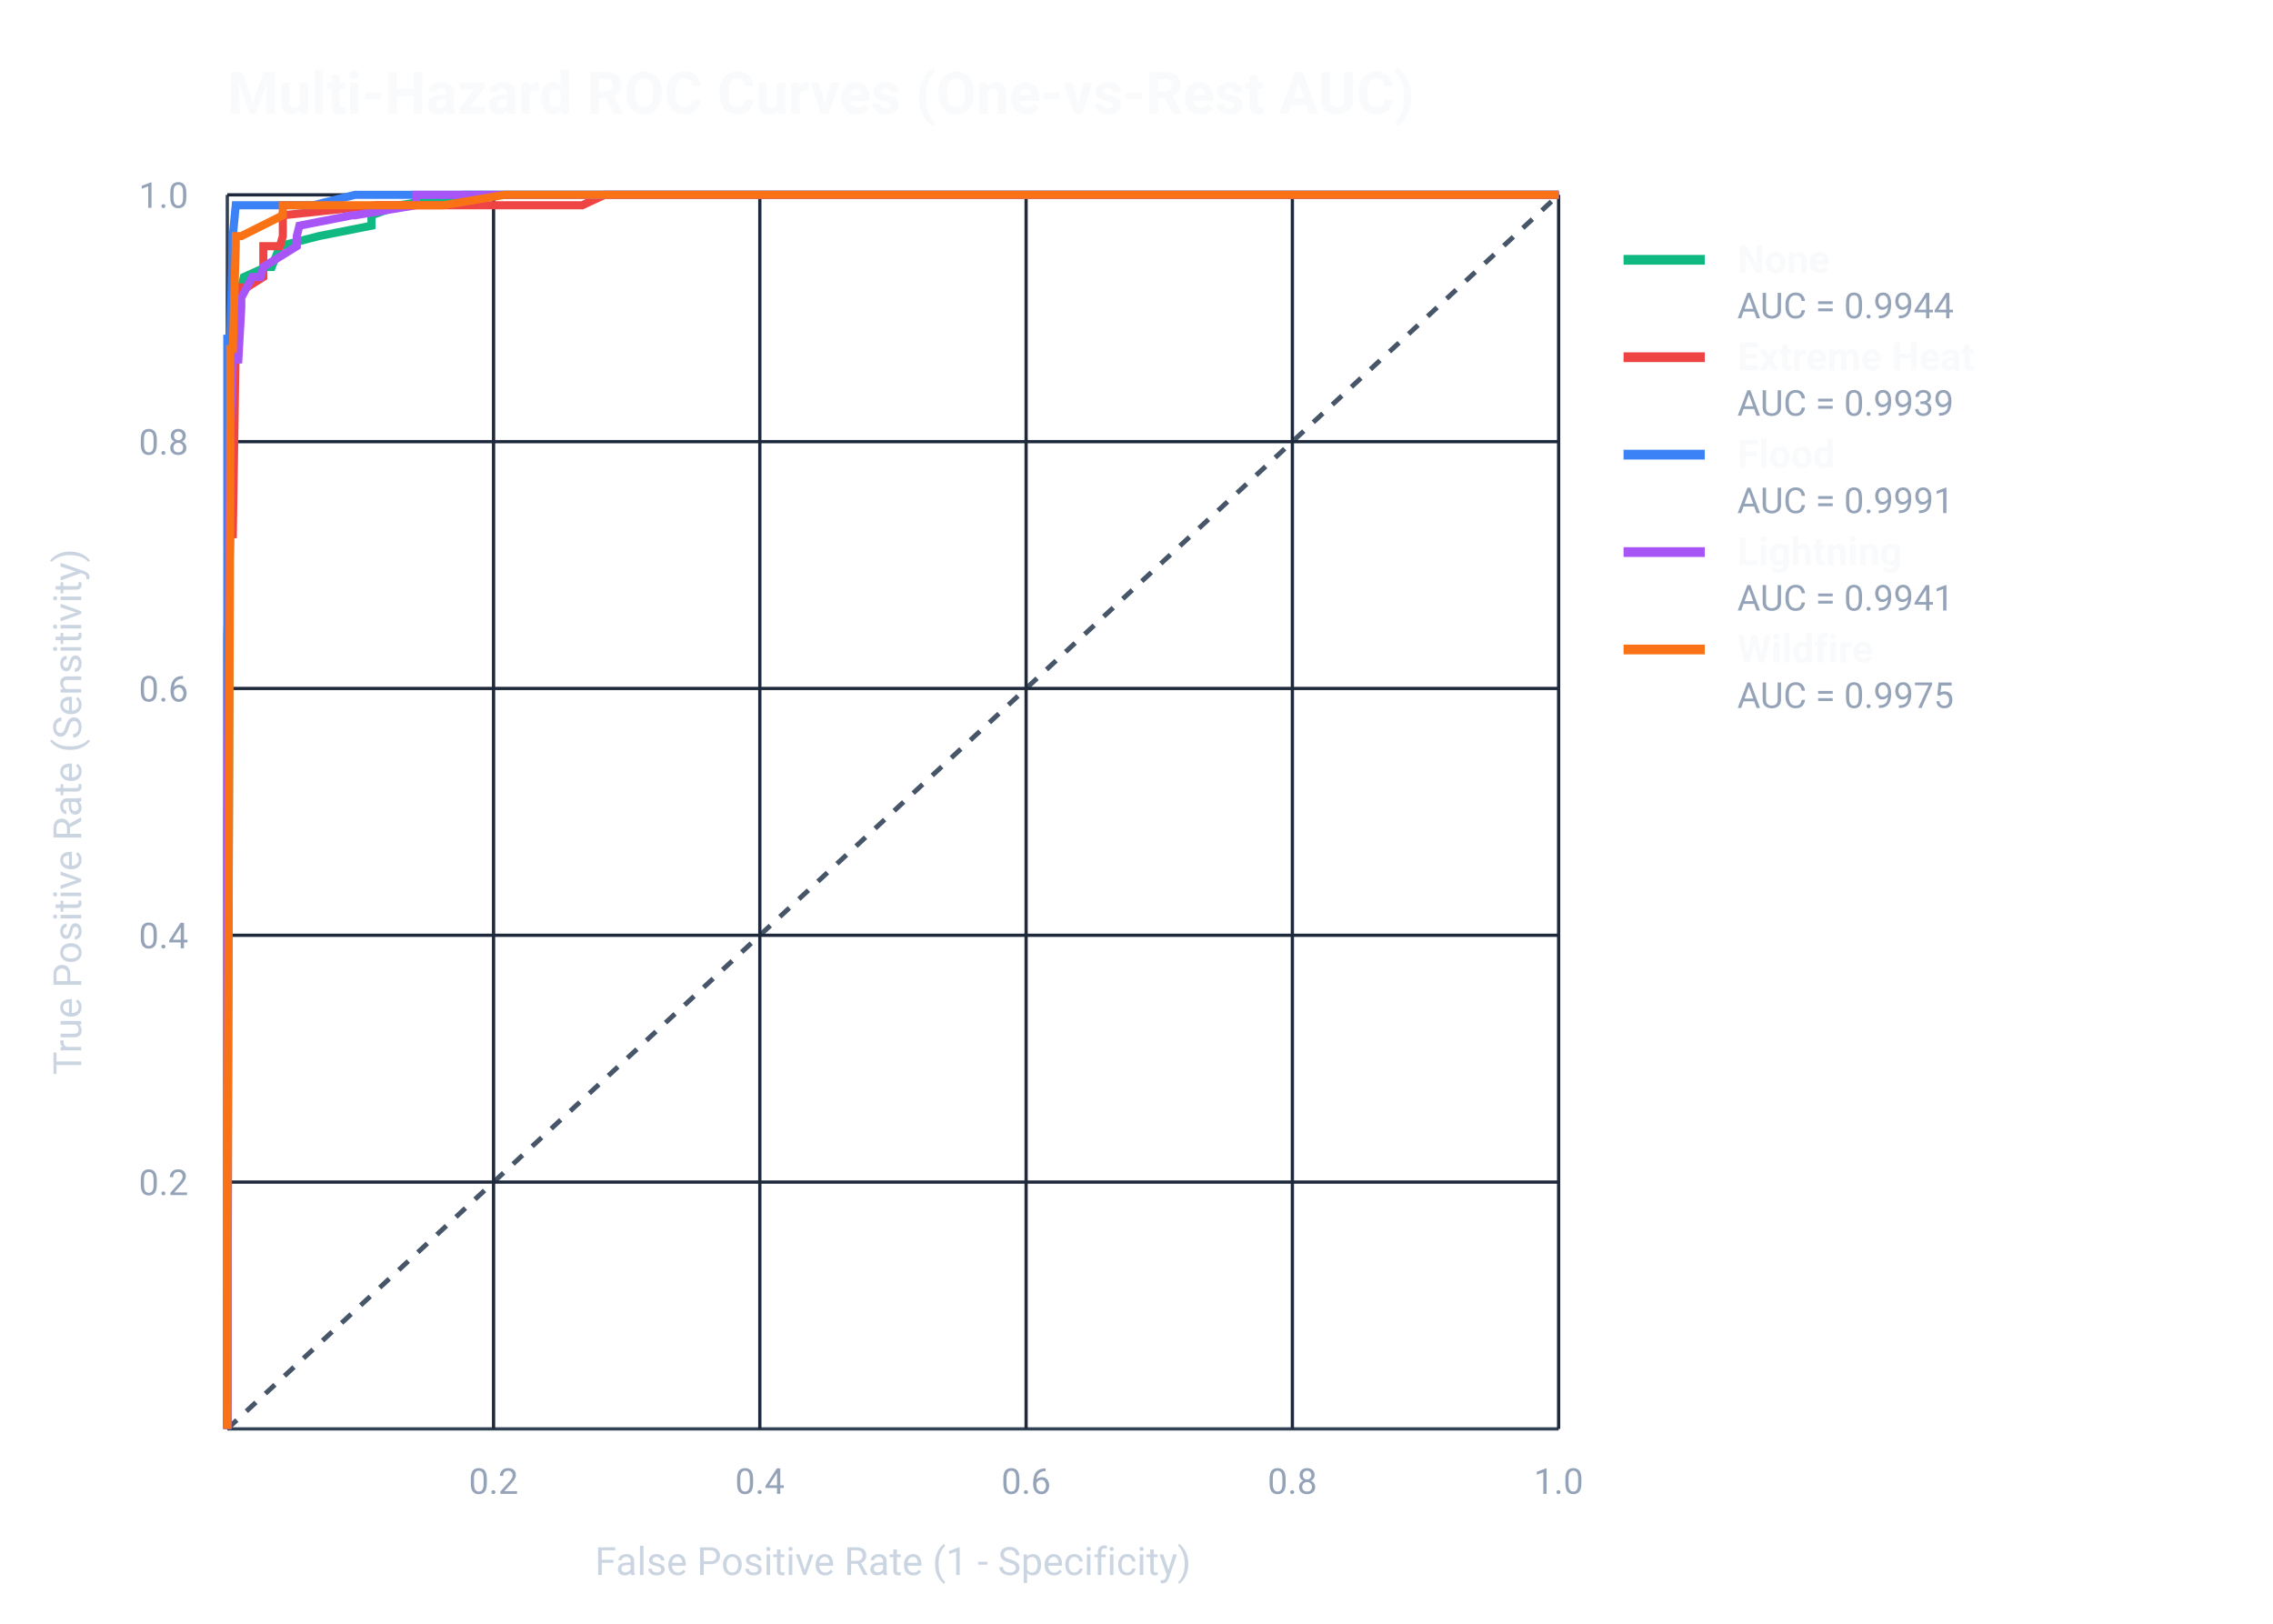
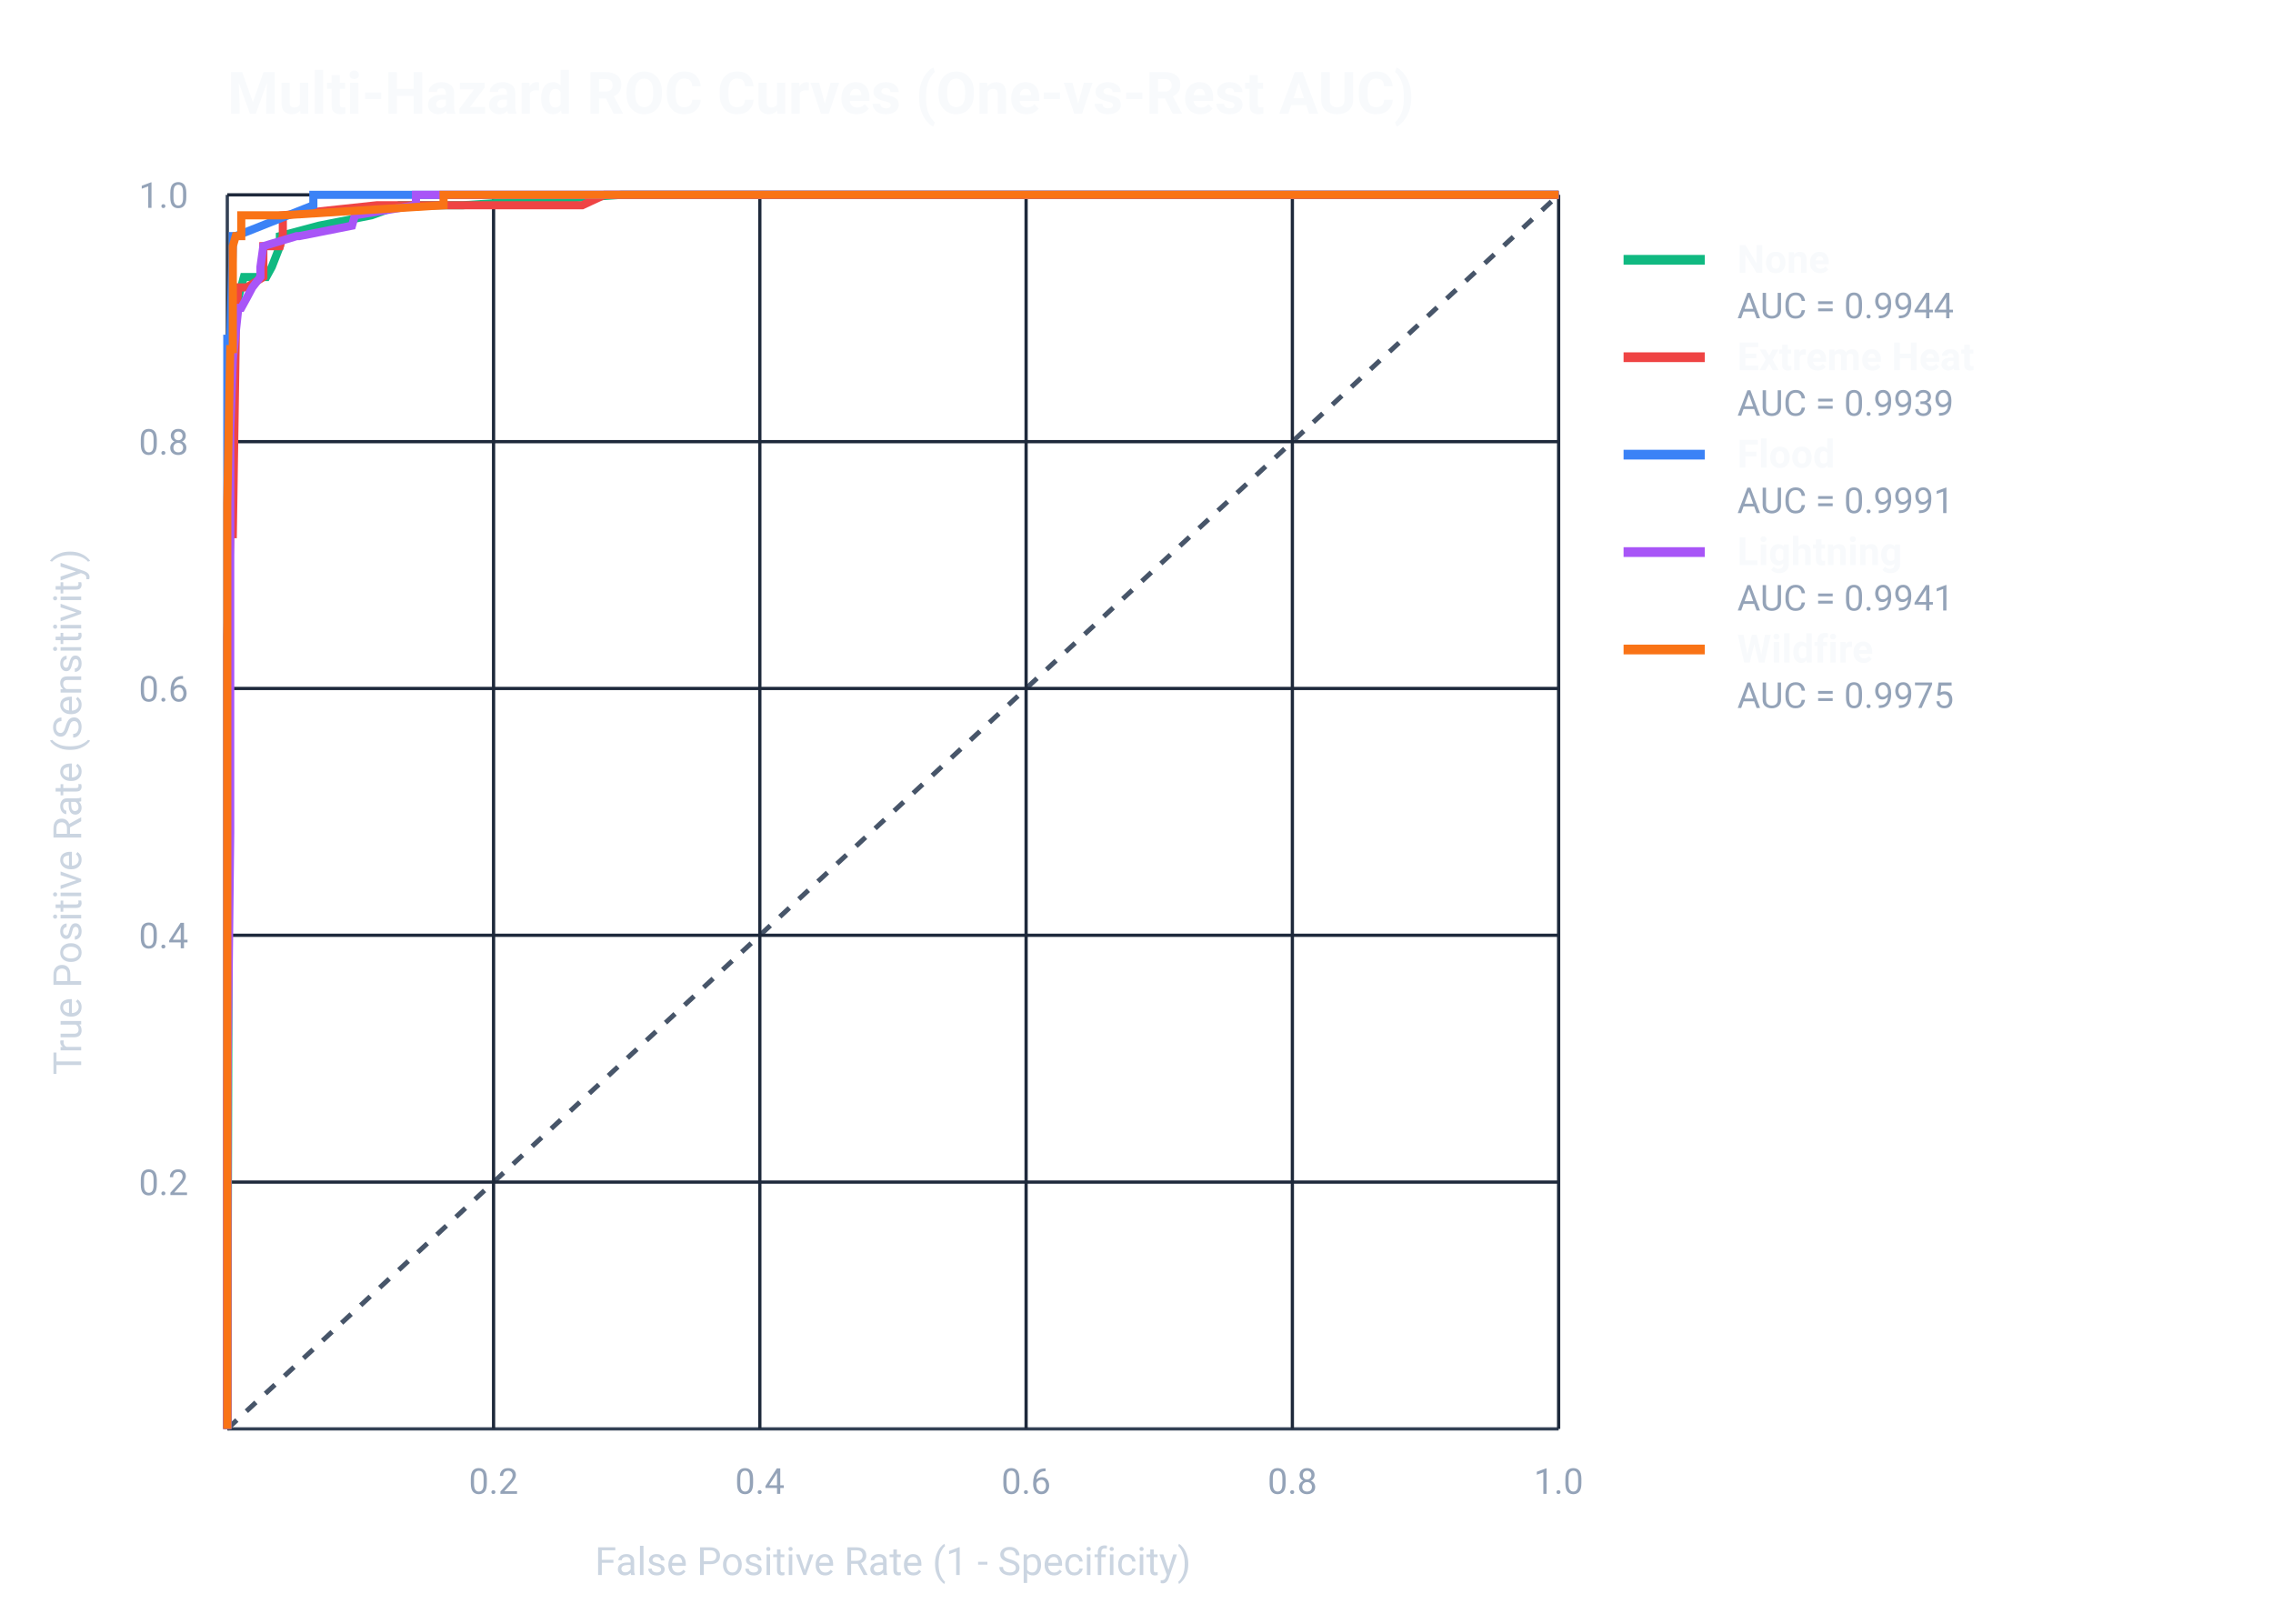
<svg xmlns="http://www.w3.org/2000/svg" viewBox="0 0 700 500" width="100%" height="100%" style="background:#0f172a; font-family:-apple-system,BlinkMacSystemFont,Segoe UI,Roboto,sans-serif;">
  <text x="70" y="35" fill="#f8fafc" font-size="18" font-weight="bold">Multi-Hazard ROC Curves (One-vs-Rest AUC)</text>
  <line x1="70" y1="440" x2="480" y2="440" stroke="#334155" stroke-width="1" />
  <line x1="70" y1="60" x2="70" y2="440" stroke="#334155" stroke-width="1" />
  <line x1="70" y1="440" x2="480" y2="60" stroke="#475569" stroke-width="1.5" stroke-dasharray="4,4" />
  <line x1="152.0" y1="60" x2="152.0" y2="440" stroke="#1e293b" stroke-width="1" />
  <line x1="70" y1="364.0" x2="480" y2="364.0" stroke="#1e293b" stroke-width="1" />
  <text x="152.0" y="460" fill="#94a3b8" font-size="11" text-anchor="middle">0.2</text>
  <text x="58" y="368.0" fill="#94a3b8" font-size="11" text-anchor="end">0.2</text>
  <line x1="234.0" y1="60" x2="234.0" y2="440" stroke="#1e293b" stroke-width="1" />
  <line x1="70" y1="288.0" x2="480" y2="288.0" stroke="#1e293b" stroke-width="1" />
  <text x="234.0" y="460" fill="#94a3b8" font-size="11" text-anchor="middle">0.4</text>
  <text x="58" y="292.0" fill="#94a3b8" font-size="11" text-anchor="end">0.4</text>
  <line x1="316.0" y1="60" x2="316.0" y2="440" stroke="#1e293b" stroke-width="1" />
  <line x1="70" y1="212.0" x2="480" y2="212.0" stroke="#1e293b" stroke-width="1" />
  <text x="316.0" y="460" fill="#94a3b8" font-size="11" text-anchor="middle">0.6</text>
  <text x="58" y="216.0" fill="#94a3b8" font-size="11" text-anchor="end">0.6</text>
  <line x1="398.0" y1="60" x2="398.0" y2="440" stroke="#1e293b" stroke-width="1" />
  <line x1="70" y1="136.0" x2="480" y2="136.0" stroke="#1e293b" stroke-width="1" />
  <text x="398.0" y="460" fill="#94a3b8" font-size="11" text-anchor="middle">0.8</text>
  <text x="58" y="140.0" fill="#94a3b8" font-size="11" text-anchor="end">0.8</text>
  <line x1="480.0" y1="60" x2="480.0" y2="440" stroke="#1e293b" stroke-width="1" />
  <line x1="70" y1="60.0" x2="480" y2="60.0" stroke="#1e293b" stroke-width="1" />
  <text x="480.0" y="460" fill="#94a3b8" font-size="11" text-anchor="middle">1.0</text>
  <text x="58" y="64.0" fill="#94a3b8" font-size="11" text-anchor="end">1.0</text>
  <text x="275.0" y="485" fill="#cbd5e1" font-size="12" text-anchor="middle">False Positive Rate (1 - Specificity)</text>
  <text transform="rotate(-90)" x="-250.0" y="25" fill="#cbd5e1" font-size="12" text-anchor="middle">True Positive Rate (Sensitivity)</text>
-   <path d="M 70.0,440.0 L 70.0,436.8 L 70.9,104.3 L 71.7,101.2 L 71.7,98.0 L 73.4,91.7 L 75.1,85.3 L 82.0,82.2 L 83.7,82.2 L 86.2,75.8 L 98.2,72.7 L 114.4,69.5 L 114.4,66.3 L 123.0,63.2 L 142.6,60.0 L 193.0,60.0 L 222.0,60.0 L 247.7,60.0 L 253.6,60.0 L 255.4,60.0 L 272.4,60.0 L 283.5,60.0 L 286.1,60.0 L 303.2,60.0 L 322.8,60.0 L 329.7,60.0 L 336.5,60.0 L 338.2,60.0 L 343.3,60.0 L 348.5,60.0 L 353.6,60.0 L 356.1,60.0 L 358.7,60.0 L 365.5,60.0 L 369.0,60.0 L 372.4,60.0 L 379.2,60.0 L 384.3,60.0 L 385.2,60.0 L 390.3,60.0 L 395.4,60.0 L 407.4,60.0 L 408.2,60.0 L 410.8,60.0 L 413.4,60.0 L 421.1,60.0 L 436.4,60.0 L 440.7,60.0 L 443.3,60.0 L 480.0,60.0" fill="none" stroke="#10b981" stroke-width="2.5" />
+   <path d="M 70.0,440.0 L 70.0,436.8 L 70.9,104.3 L 71.7,101.2 L 71.7,98.0 L 73.4,91.7 L 75.1,85.3 L 82.0,85.3 L 83.7,82.2 L 86.2,75.8 L 86.2,72.7 L 98.2,69.5 L 114.4,66.3 L 123.0,63.2 L 142.6,63.2 L 191.3,60.0 L 222.0,60.0 L 223.8,60.0 L 255.4,60.0 L 272.4,60.0 L 281.8,60.0 L 284.4,60.0 L 303.2,60.0 L 304.9,60.0 L 325.4,60.0 L 332.2,60.0 L 338.2,60.0 L 341.6,60.0 L 345.0,60.0 L 351.9,60.0 L 353.6,60.0 L 357.0,60.0 L 363.8,60.0 L 365.5,60.0 L 370.7,60.0 L 375.8,60.0 L 379.2,60.0 L 384.3,60.0 L 389.5,60.0 L 392.0,60.0 L 395.4,60.0 L 407.4,60.0 L 410.0,60.0 L 410.8,60.0 L 413.4,60.0 L 421.1,60.0 L 436.4,60.0 L 440.7,60.0 L 443.3,60.0 L 480.0,60.0" fill="none" stroke="#10b981" stroke-width="2.5" />
  <line x1="500" y1="80" x2="525" y2="80" stroke="#10b981" stroke-width="3" />
  <text x="535" y="84" fill="#f8fafc" font-size="12" font-weight="600">None</text>
  <text x="535" y="98" fill="#94a3b8" font-size="11">AUC = 0.9944</text>
  <path d="M 70.0,440.0 L 70.0,436.8 L 70.0,196.2 L 70.9,164.5 L 71.7,164.5 L 72.6,104.3 L 72.6,98.0 L 73.4,88.5 L 76.0,88.5 L 81.1,85.3 L 81.1,75.8 L 86.2,75.8 L 87.1,72.7 L 87.1,66.3 L 116.1,63.2 L 179.3,63.2 L 186.2,60.0 L 187.9,60.0 L 208.4,60.0 L 225.5,60.0 L 227.2,60.0 L 236.6,60.0 L 262.2,60.0 L 286.1,60.0 L 289.5,60.0 L 292.9,60.0 L 295.5,60.0 L 300.6,60.0 L 302.3,60.0 L 304.9,60.0 L 307.5,60.0 L 310.9,60.0 L 313.4,60.0 L 318.6,60.0 L 322.0,60.0 L 322.8,60.0 L 326.2,60.0 L 334.8,60.0 L 337.4,60.0 L 338.2,60.0 L 340.8,60.0 L 350.2,60.0 L 351.9,60.0 L 357.9,60.0 L 373.2,60.0 L 382.6,60.0 L 386.9,60.0 L 391.2,60.0 L 397.1,60.0 L 480.0,60.0" fill="none" stroke="#ef4444" stroke-width="2.5" />
  <line x1="500" y1="110" x2="525" y2="110" stroke="#ef4444" stroke-width="3" />
  <text x="535" y="114" fill="#f8fafc" font-size="12" font-weight="600">Extreme Heat</text>
  <text x="535" y="128" fill="#94a3b8" font-size="11">AUC = 0.9939</text>
-   <path d="M 70.0,440.0 L 70.0,408.3 L 70.0,392.5 L 70.0,367.2 L 70.0,360.8 L 70.0,329.2 L 70.0,322.8 L 70.0,310.2 L 70.0,278.5 L 70.0,104.3 L 70.9,104.3 L 71.7,75.8 L 71.7,72.7 L 72.6,63.2 L 96.5,63.2 L 109.3,60.0 L 111.0,60.0 L 145.2,60.0 L 187.9,60.0 L 189.6,60.0 L 195.6,60.0 L 201.5,60.0 L 209.2,60.0 L 210.9,60.0 L 213.5,60.0 L 218.6,60.0 L 222.9,60.0 L 224.6,60.0 L 228.0,60.0 L 229.7,60.0 L 236.6,60.0 L 240.8,60.0 L 245.1,60.0 L 247.7,60.0 L 250.2,60.0 L 256.2,60.0 L 270.7,60.0 L 274.1,60.0 L 275.9,60.0 L 282.7,60.0 L 293.8,60.0 L 300.6,60.0 L 307.5,60.0 L 329.7,60.0 L 331.4,60.0 L 344.2,60.0 L 354.4,60.0 L 358.7,60.0 L 361.3,60.0 L 480.0,60.0" fill="none" stroke="#3b82f6" stroke-width="2.5" />
+   <path d="M 70.0,440.0 L 70.0,408.3 L 70.0,392.5 L 70.0,367.2 L 70.0,360.8 L 70.0,345.0 L 70.0,310.2 L 70.0,104.3 L 70.9,104.3 L 71.7,75.8 L 71.7,72.7 L 72.6,72.7 L 96.5,63.2 L 96.5,60.0 L 145.2,60.0 L 187.9,60.0 L 189.6,60.0 L 192.1,60.0 L 201.5,60.0 L 203.2,60.0 L 209.2,60.0 L 211.8,60.0 L 213.5,60.0 L 218.6,60.0 L 222.9,60.0 L 224.6,60.0 L 228.0,60.0 L 229.7,60.0 L 232.3,60.0 L 240.8,60.0 L 244.2,60.0 L 245.1,60.0 L 250.2,60.0 L 251.9,60.0 L 256.2,60.0 L 272.4,60.0 L 274.1,60.0 L 275.9,60.0 L 282.7,60.0 L 293.8,60.0 L 297.2,60.0 L 307.5,60.0 L 328.0,60.0 L 329.7,60.0 L 333.1,60.0 L 344.2,60.0 L 354.4,60.0 L 358.7,60.0 L 361.3,60.0 L 480.0,60.0" fill="none" stroke="#3b82f6" stroke-width="2.5" />
  <line x1="500" y1="140" x2="525" y2="140" stroke="#3b82f6" stroke-width="3" />
  <text x="535" y="144" fill="#f8fafc" font-size="12" font-weight="600">Flood</text>
  <text x="535" y="158" fill="#94a3b8" font-size="11">AUC = 0.9991</text>
-   <path d="M 70.0,440.0 L 70.0,433.7 L 70.0,408.3 L 70.0,402.0 L 70.0,364.0 L 70.0,338.7 L 70.0,256.3 L 70.9,132.8 L 71.7,110.7 L 73.4,110.7 L 74.3,94.8 L 74.3,91.7 L 76.0,88.5 L 77.7,85.3 L 80.2,85.3 L 81.1,82.2 L 91.4,75.8 L 91.4,72.7 L 92.2,69.5 L 108.4,66.3 L 109.3,66.3 L 128.1,63.2 L 128.1,60.0 L 268.2,60.0 L 291.2,60.0 L 296.4,60.0 L 304.0,60.0 L 311.7,60.0 L 314.3,60.0 L 319.4,60.0 L 321.1,60.0 L 331.4,60.0 L 337.4,60.0 L 342.5,60.0 L 349.3,60.0 L 352.7,60.0 L 355.3,60.0 L 363.8,60.0 L 368.1,60.0 L 370.7,60.0 L 377.5,60.0 L 379.2,60.0 L 382.6,60.0 L 388.6,60.0 L 392.0,60.0 L 400.6,60.0 L 414.2,60.0 L 417.6,60.0 L 421.1,60.0 L 480.0,60.0" fill="none" stroke="#a855f7" stroke-width="2.5" />
+   <path d="M 70.0,440.0 L 70.0,433.7 L 70.0,408.3 L 70.0,398.8 L 70.0,392.5 L 70.0,364.0 L 70.0,338.7 L 70.9,256.3 L 70.9,132.8 L 71.7,110.7 L 73.4,94.8 L 74.3,94.8 L 76.0,91.7 L 77.7,88.5 L 80.2,85.3 L 80.2,82.2 L 81.1,75.8 L 91.4,72.7 L 92.2,72.7 L 108.4,69.5 L 109.3,66.3 L 128.1,63.2 L 128.1,60.0 L 194.7,60.0 L 268.2,60.0 L 288.7,60.0 L 296.4,60.0 L 304.0,60.0 L 311.7,60.0 L 314.3,60.0 L 319.4,60.0 L 329.7,60.0 L 331.4,60.0 L 337.4,60.0 L 346.8,60.0 L 351.0,60.0 L 352.7,60.0 L 359.6,60.0 L 365.5,60.0 L 368.1,60.0 L 372.4,60.0 L 379.2,60.0 L 382.6,60.0 L 384.3,60.0 L 392.0,60.0 L 400.6,60.0 L 411.7,60.0 L 417.6,60.0 L 421.1,60.0 L 480.0,60.0" fill="none" stroke="#a855f7" stroke-width="2.5" />
  <line x1="500" y1="170" x2="525" y2="170" stroke="#a855f7" stroke-width="3" />
  <text x="535" y="174" fill="#f8fafc" font-size="12" font-weight="600">Lightning</text>
  <text x="535" y="188" fill="#94a3b8" font-size="11">AUC = 0.9941</text>
-   <path d="M 70.0,440.0 L 70.0,417.8 L 70.0,414.7 L 70.0,398.8 L 70.0,383.0 L 70.0,373.5 L 70.9,155.0 L 70.9,107.5 L 71.7,107.5 L 72.6,75.8 L 72.6,72.7 L 74.3,72.7 L 87.1,66.3 L 87.1,63.2 L 136.6,63.2 L 155.4,60.0 L 157.1,60.0 L 187.0,60.0 L 196.4,60.0 L 198.1,60.0 L 204.1,60.0 L 223.8,60.0 L 226.3,60.0 L 244.2,60.0 L 249.4,60.0 L 251.9,60.0 L 263.0,60.0 L 264.8,60.0 L 268.2,60.0 L 275.0,60.0 L 278.4,60.0 L 287.0,60.0 L 298.9,60.0 L 304.0,60.0 L 306.6,60.0 L 310.9,60.0 L 316.9,60.0 L 322.8,60.0 L 328.0,60.0 L 329.7,60.0 L 330.5,60.0 L 345.0,60.0 L 354.4,60.0 L 366.4,60.0 L 379.2,60.0 L 381.8,60.0 L 382.6,60.0 L 398.0,60.0 L 399.7,60.0 L 480.0,60.0" fill="none" stroke="#f97316" stroke-width="2.5" />
+   <path d="M 70.0,440.0 L 70.0,417.8 L 70.0,414.7 L 70.0,405.2 L 70.0,383.0 L 70.0,373.5 L 70.0,155.0 L 70.9,107.5 L 71.7,107.5 L 71.7,75.8 L 72.6,72.7 L 74.3,72.7 L 74.3,66.3 L 87.1,66.3 L 136.6,63.2 L 136.6,60.0 L 187.0,60.0 L 196.4,60.0 L 198.1,60.0 L 204.1,60.0 L 223.8,60.0 L 226.3,60.0 L 244.2,60.0 L 249.4,60.0 L 251.9,60.0 L 260.5,60.0 L 263.0,60.0 L 268.2,60.0 L 270.7,60.0 L 275.0,60.0 L 287.0,60.0 L 290.4,60.0 L 298.9,60.0 L 306.6,60.0 L 308.3,60.0 L 310.9,60.0 L 322.8,60.0 L 324.5,60.0 L 328.0,60.0 L 329.7,60.0 L 336.5,60.0 L 345.0,60.0 L 354.4,60.0 L 374.1,60.0 L 379.2,60.0 L 381.8,60.0 L 384.3,60.0 L 398.0,60.0 L 399.7,60.0 L 480.0,60.0" fill="none" stroke="#f97316" stroke-width="2.5" />
  <line x1="500" y1="200" x2="525" y2="200" stroke="#f97316" stroke-width="3" />
  <text x="535" y="204" fill="#f8fafc" font-size="12" font-weight="600">Wildfire</text>
  <text x="535" y="218" fill="#94a3b8" font-size="11">AUC = 0.9975</text>
</svg>
